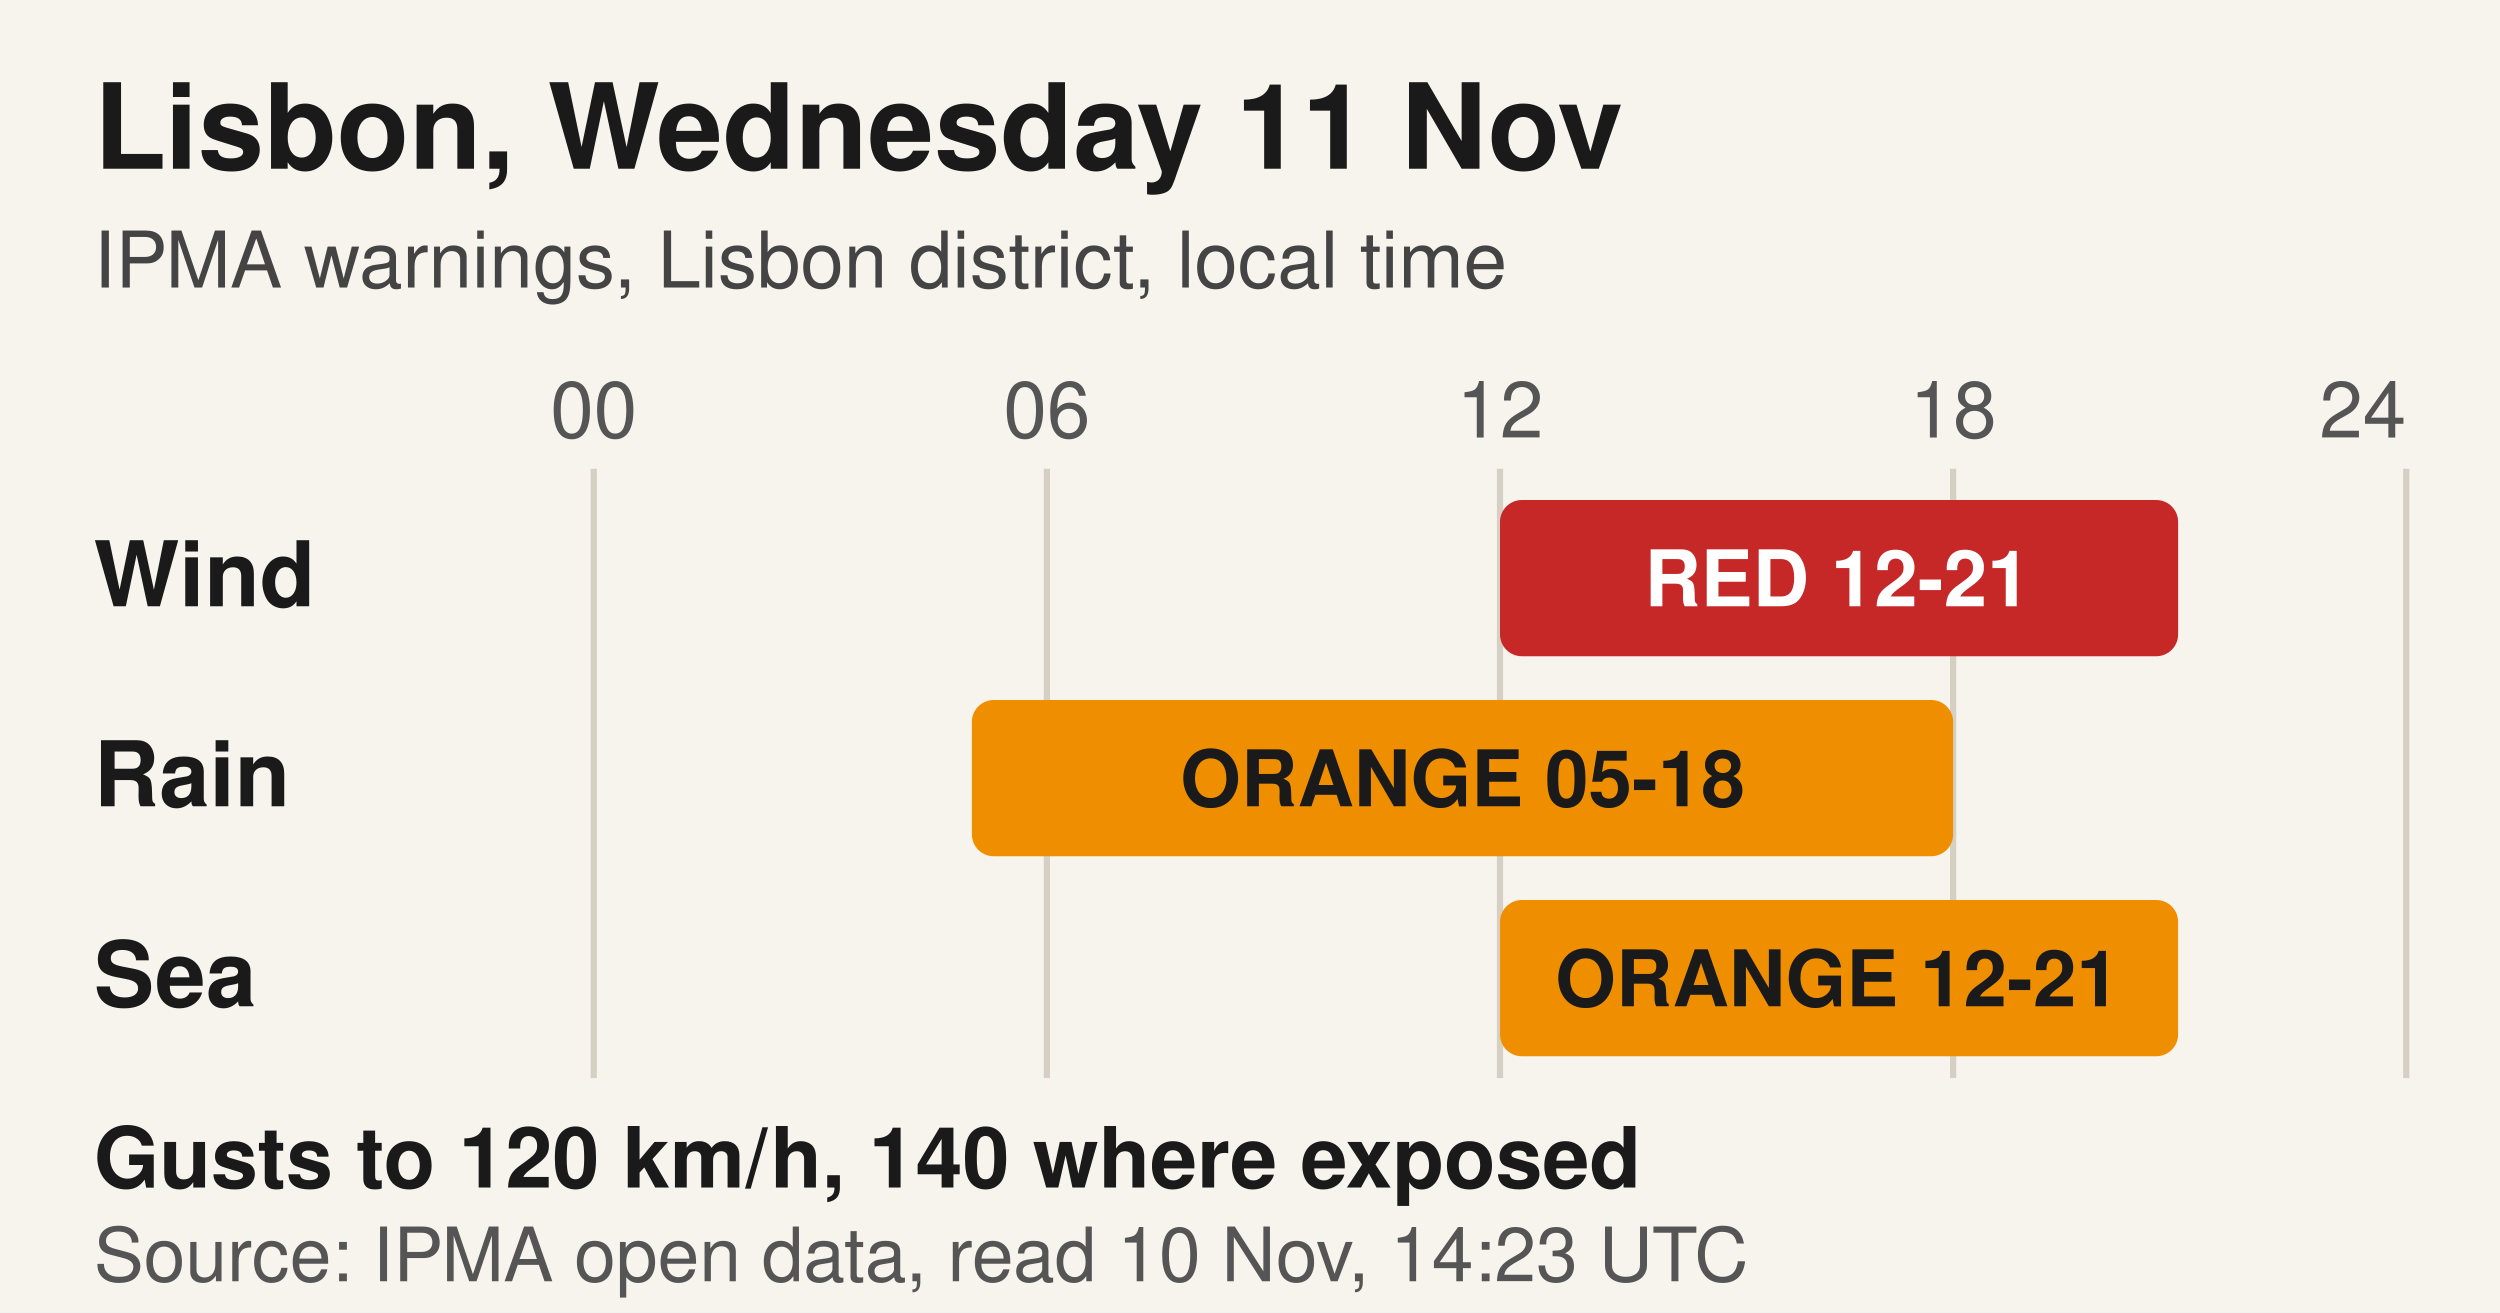
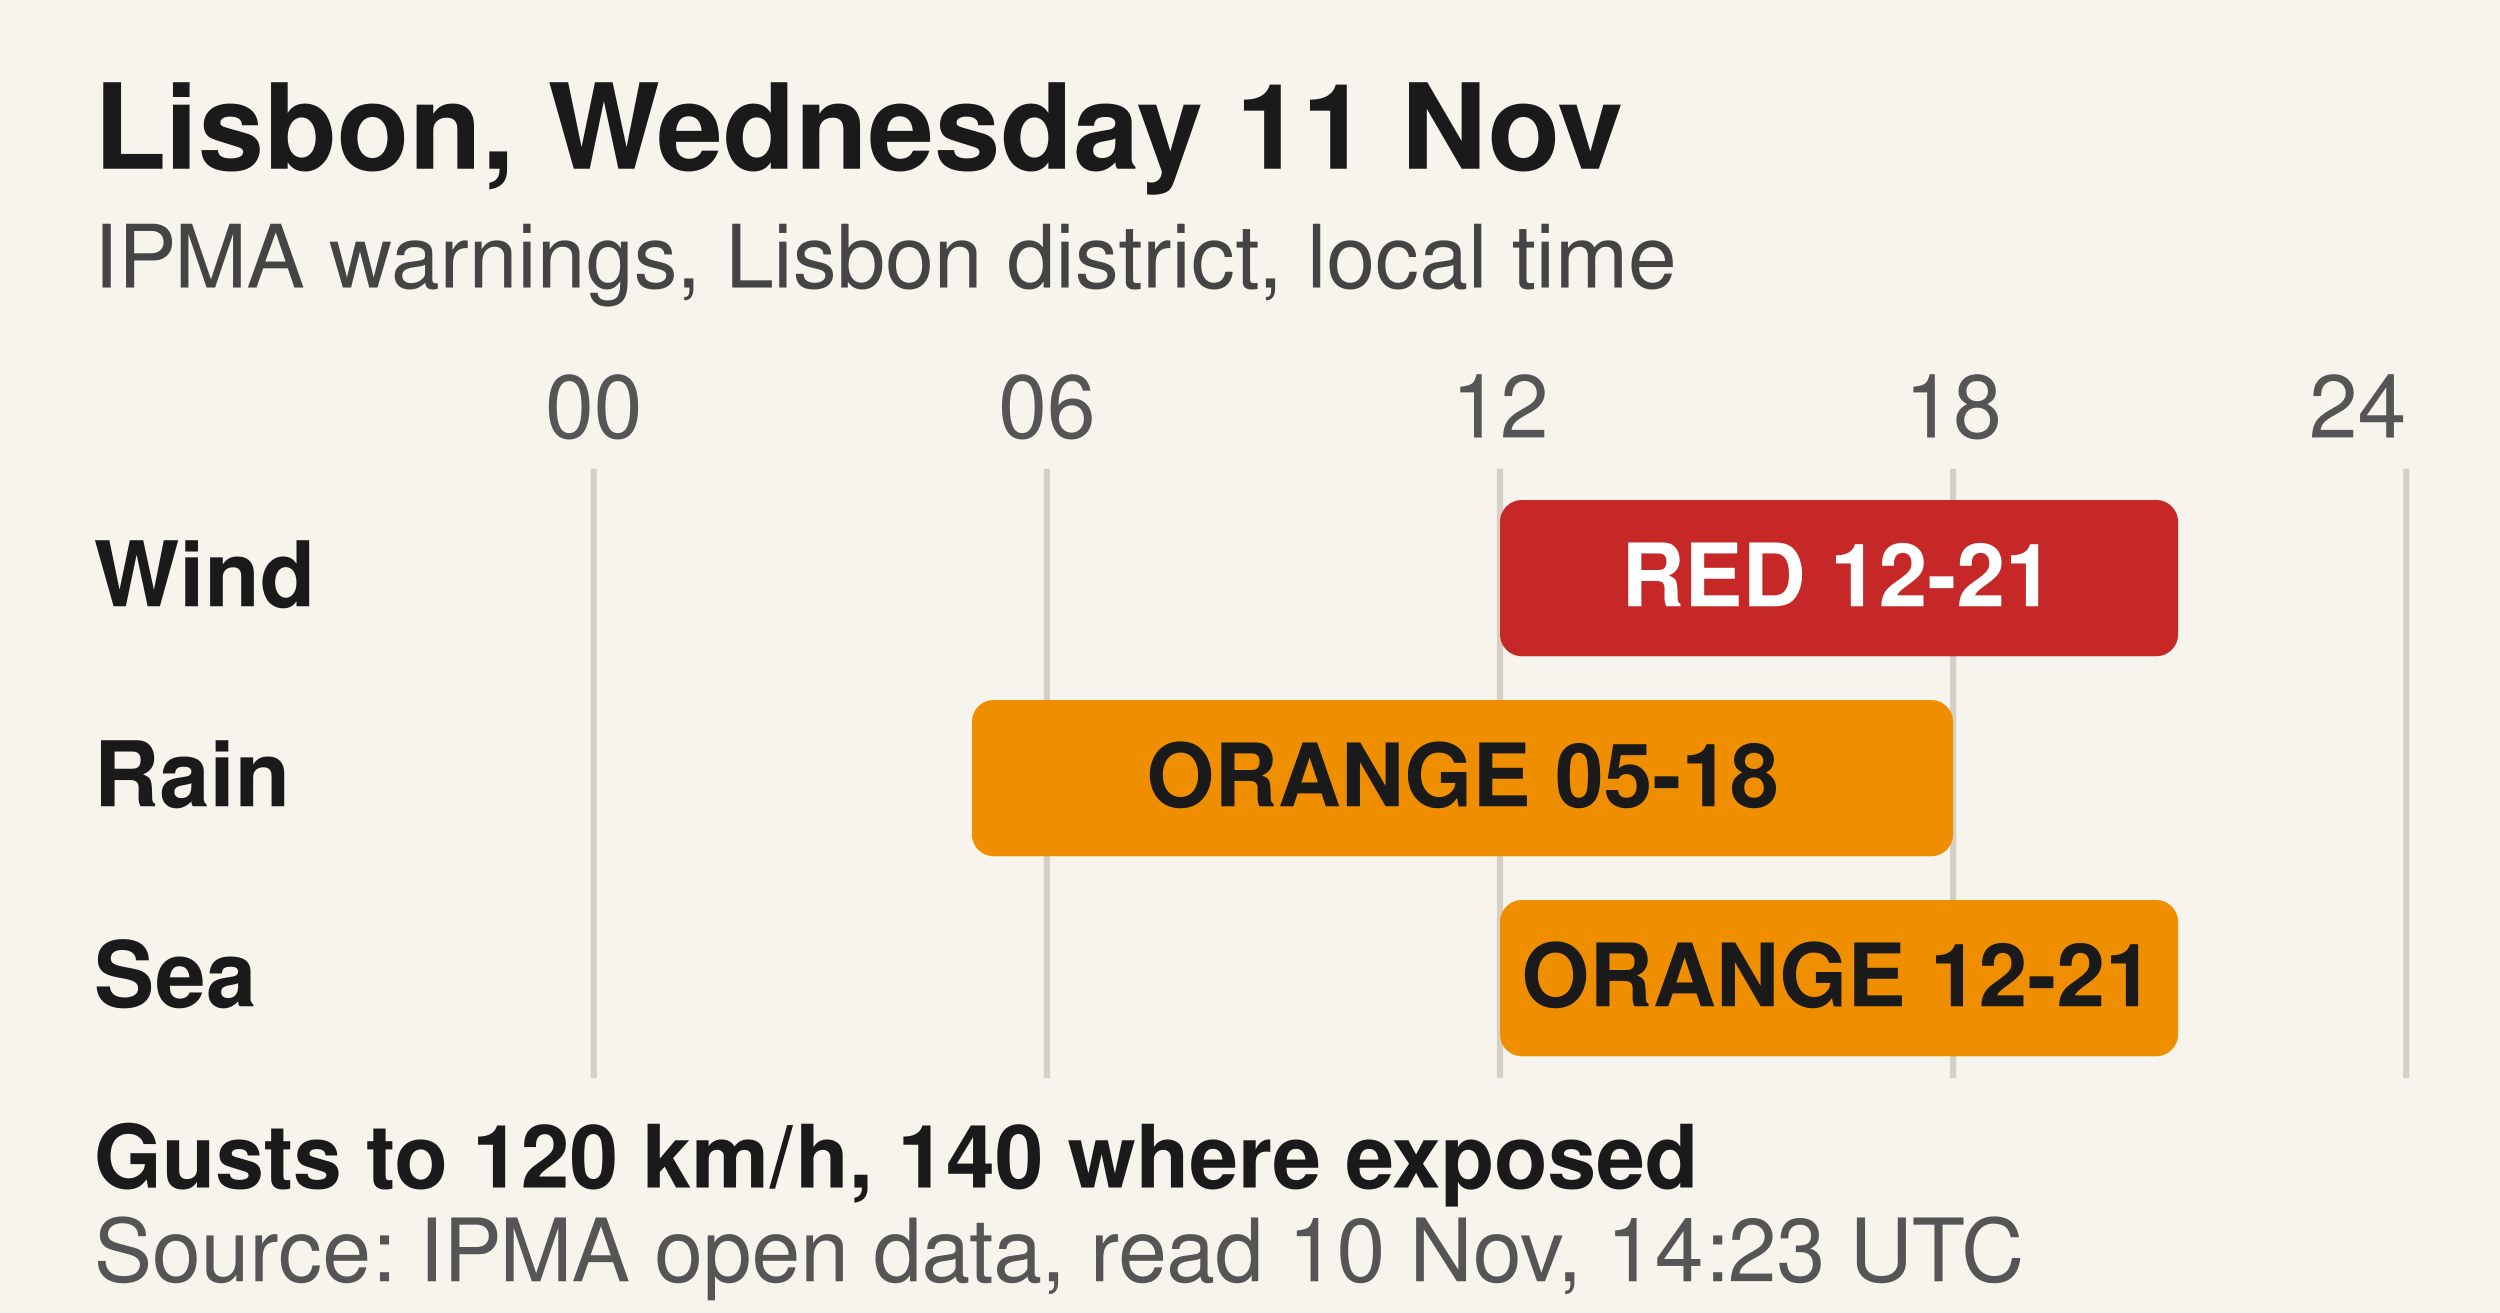
<svg xmlns="http://www.w3.org/2000/svg" viewBox="0 0 800 420" width="800" height="420" role="img" aria-labelledby="t d">
  <rect width="800" height="420" fill="#f7f4ee" />
  <g font-family="Helvetica, Arial, sans-serif">
    <text x="30" y="54" font-size="38" font-weight="700" fill="#1a1a1a">Lisbon, Wednesday 11 Nov</text>
-     <text x="30" y="92" font-size="25" fill="#444">IPMA warnings, Lisbon district, local time</text>
-     <g font-size="25" fill="#555" text-anchor="middle">
+     <text x="30" y="92" font-size="28" fill="#444">IPMA warnings, Lisbon district, local time</text>
+     <g font-size="28" fill="#555" text-anchor="middle">
      <text x="190" y="140">00</text>
      <text x="335" y="140">06</text>
      <text x="480" y="140">12</text>
      <text x="625" y="140">18</text>
      <text x="770" y="140" text-anchor="end">24</text>
    </g>
    <g stroke="#d6d0c4" stroke-width="2">
      <line x1="190" y1="150" x2="190" y2="345" />
      <line x1="335" y1="150" x2="335" y2="345" />
      <line x1="480" y1="150" x2="480" y2="345" />
      <line x1="625" y1="150" x2="625" y2="345" />
      <line x1="770" y1="150" x2="770" y2="345" />
    </g>
    <text x="30" y="194" font-size="29" font-weight="700" fill="#1a1a1a">Wind</text>
    <rect x="480" y="160" width="217" height="50" rx="7" fill="#c62828" />
-     <text x="588" y="194" text-anchor="middle" font-size="25" font-weight="700" fill="#fff">RED 12-21</text>
+     <text x="588" y="194" text-anchor="middle" font-size="28" font-weight="700" fill="#fff">RED 12-21</text>
    <text x="30" y="258" font-size="29" font-weight="700" fill="#1a1a1a">Rain</text>
    <rect x="311" y="224" width="314" height="50" rx="7" fill="#ef8f00" />
-     <text x="468" y="258" text-anchor="middle" font-size="25" font-weight="700" fill="#1a1a1a">ORANGE 05-18</text>
+     <text x="468" y="258" text-anchor="middle" font-size="28" font-weight="700" fill="#1a1a1a">ORANGE 05-18</text>
    <text x="30" y="322" font-size="29" font-weight="700" fill="#1a1a1a">Sea</text>
    <rect x="480" y="288" width="217" height="50" rx="7" fill="#ef8f00" />
-     <text x="588" y="322" text-anchor="middle" font-size="25" font-weight="700" fill="#1a1a1a">ORANGE 12-21</text>
-     <text x="30" y="380" font-size="27" font-weight="700" fill="#1a1a1a">Gusts to 120 km/h, 140 where exposed</text>
-     <text x="30" y="410" font-size="24" fill="#555">Source: IPMA open data, read 10 Nov, 14:23 UTC</text>
+     <text x="588" y="322" text-anchor="middle" font-size="28" font-weight="700" fill="#1a1a1a">ORANGE 12-21</text>
+     <text x="30" y="380" font-size="28" font-weight="700" fill="#1a1a1a">Gusts to 120 km/h, 140 where exposed</text>
+     <text x="30" y="410" font-size="28" fill="#555">Source: IPMA open data, read 10 Nov, 14:23 UTC</text>
  </g>
</svg>
